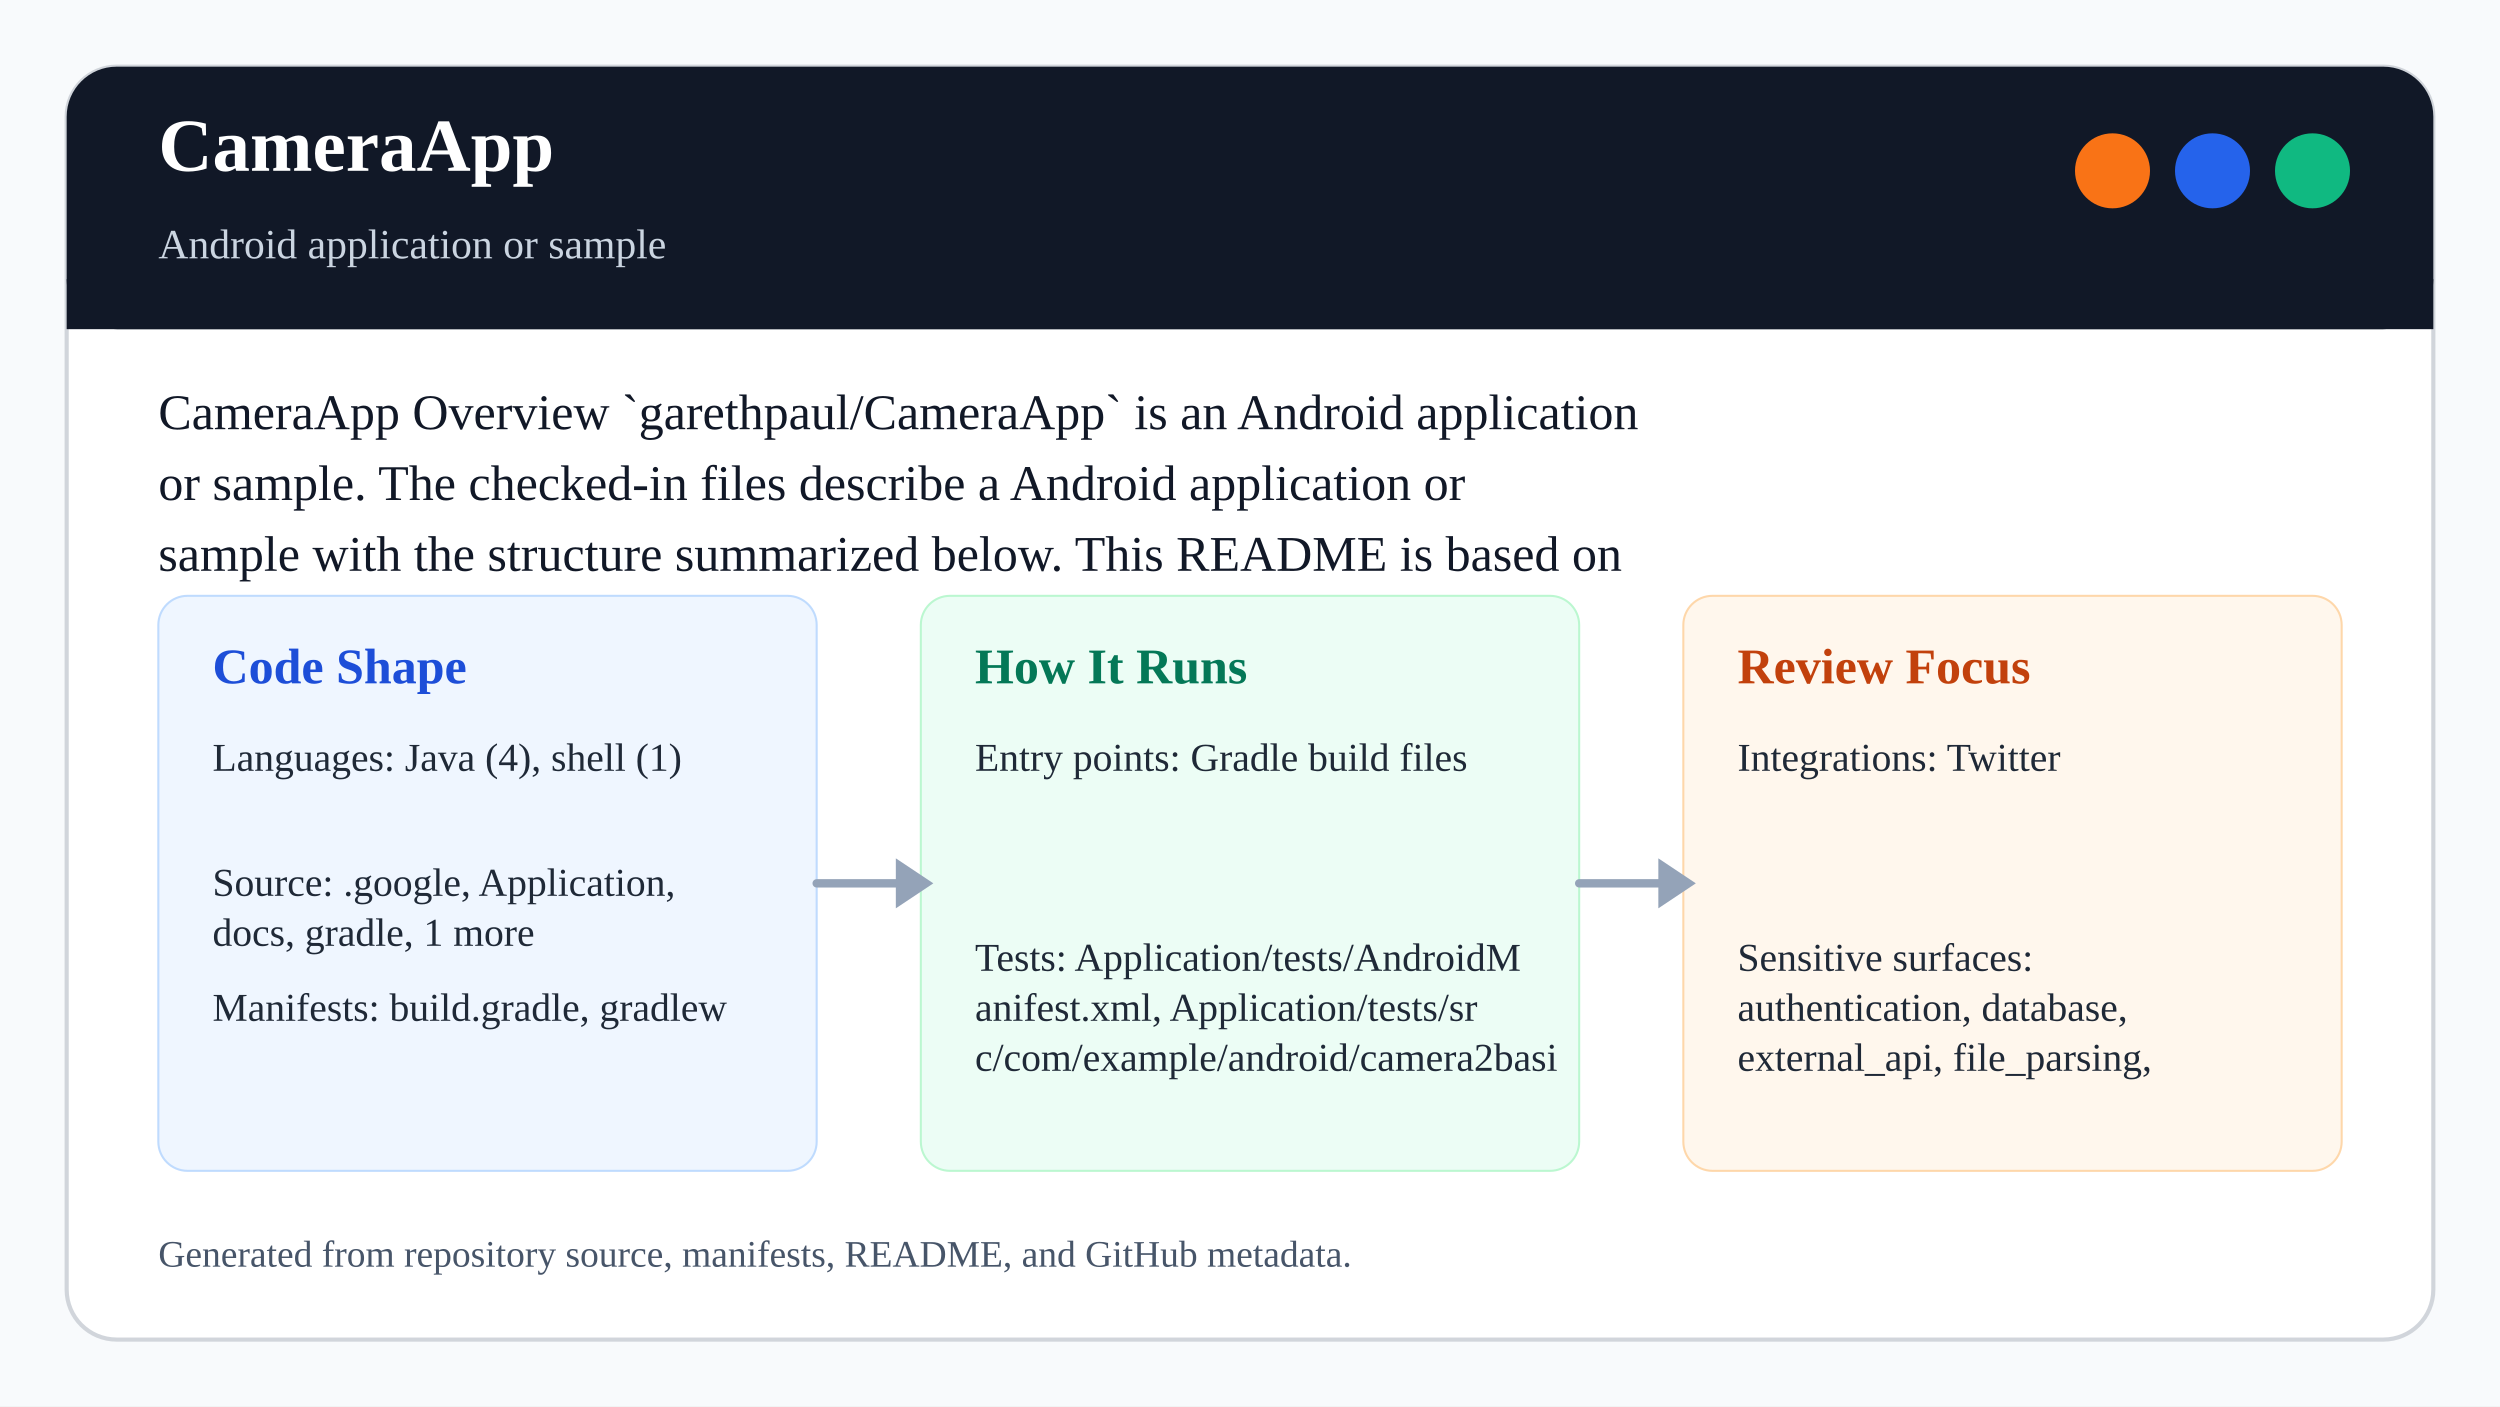
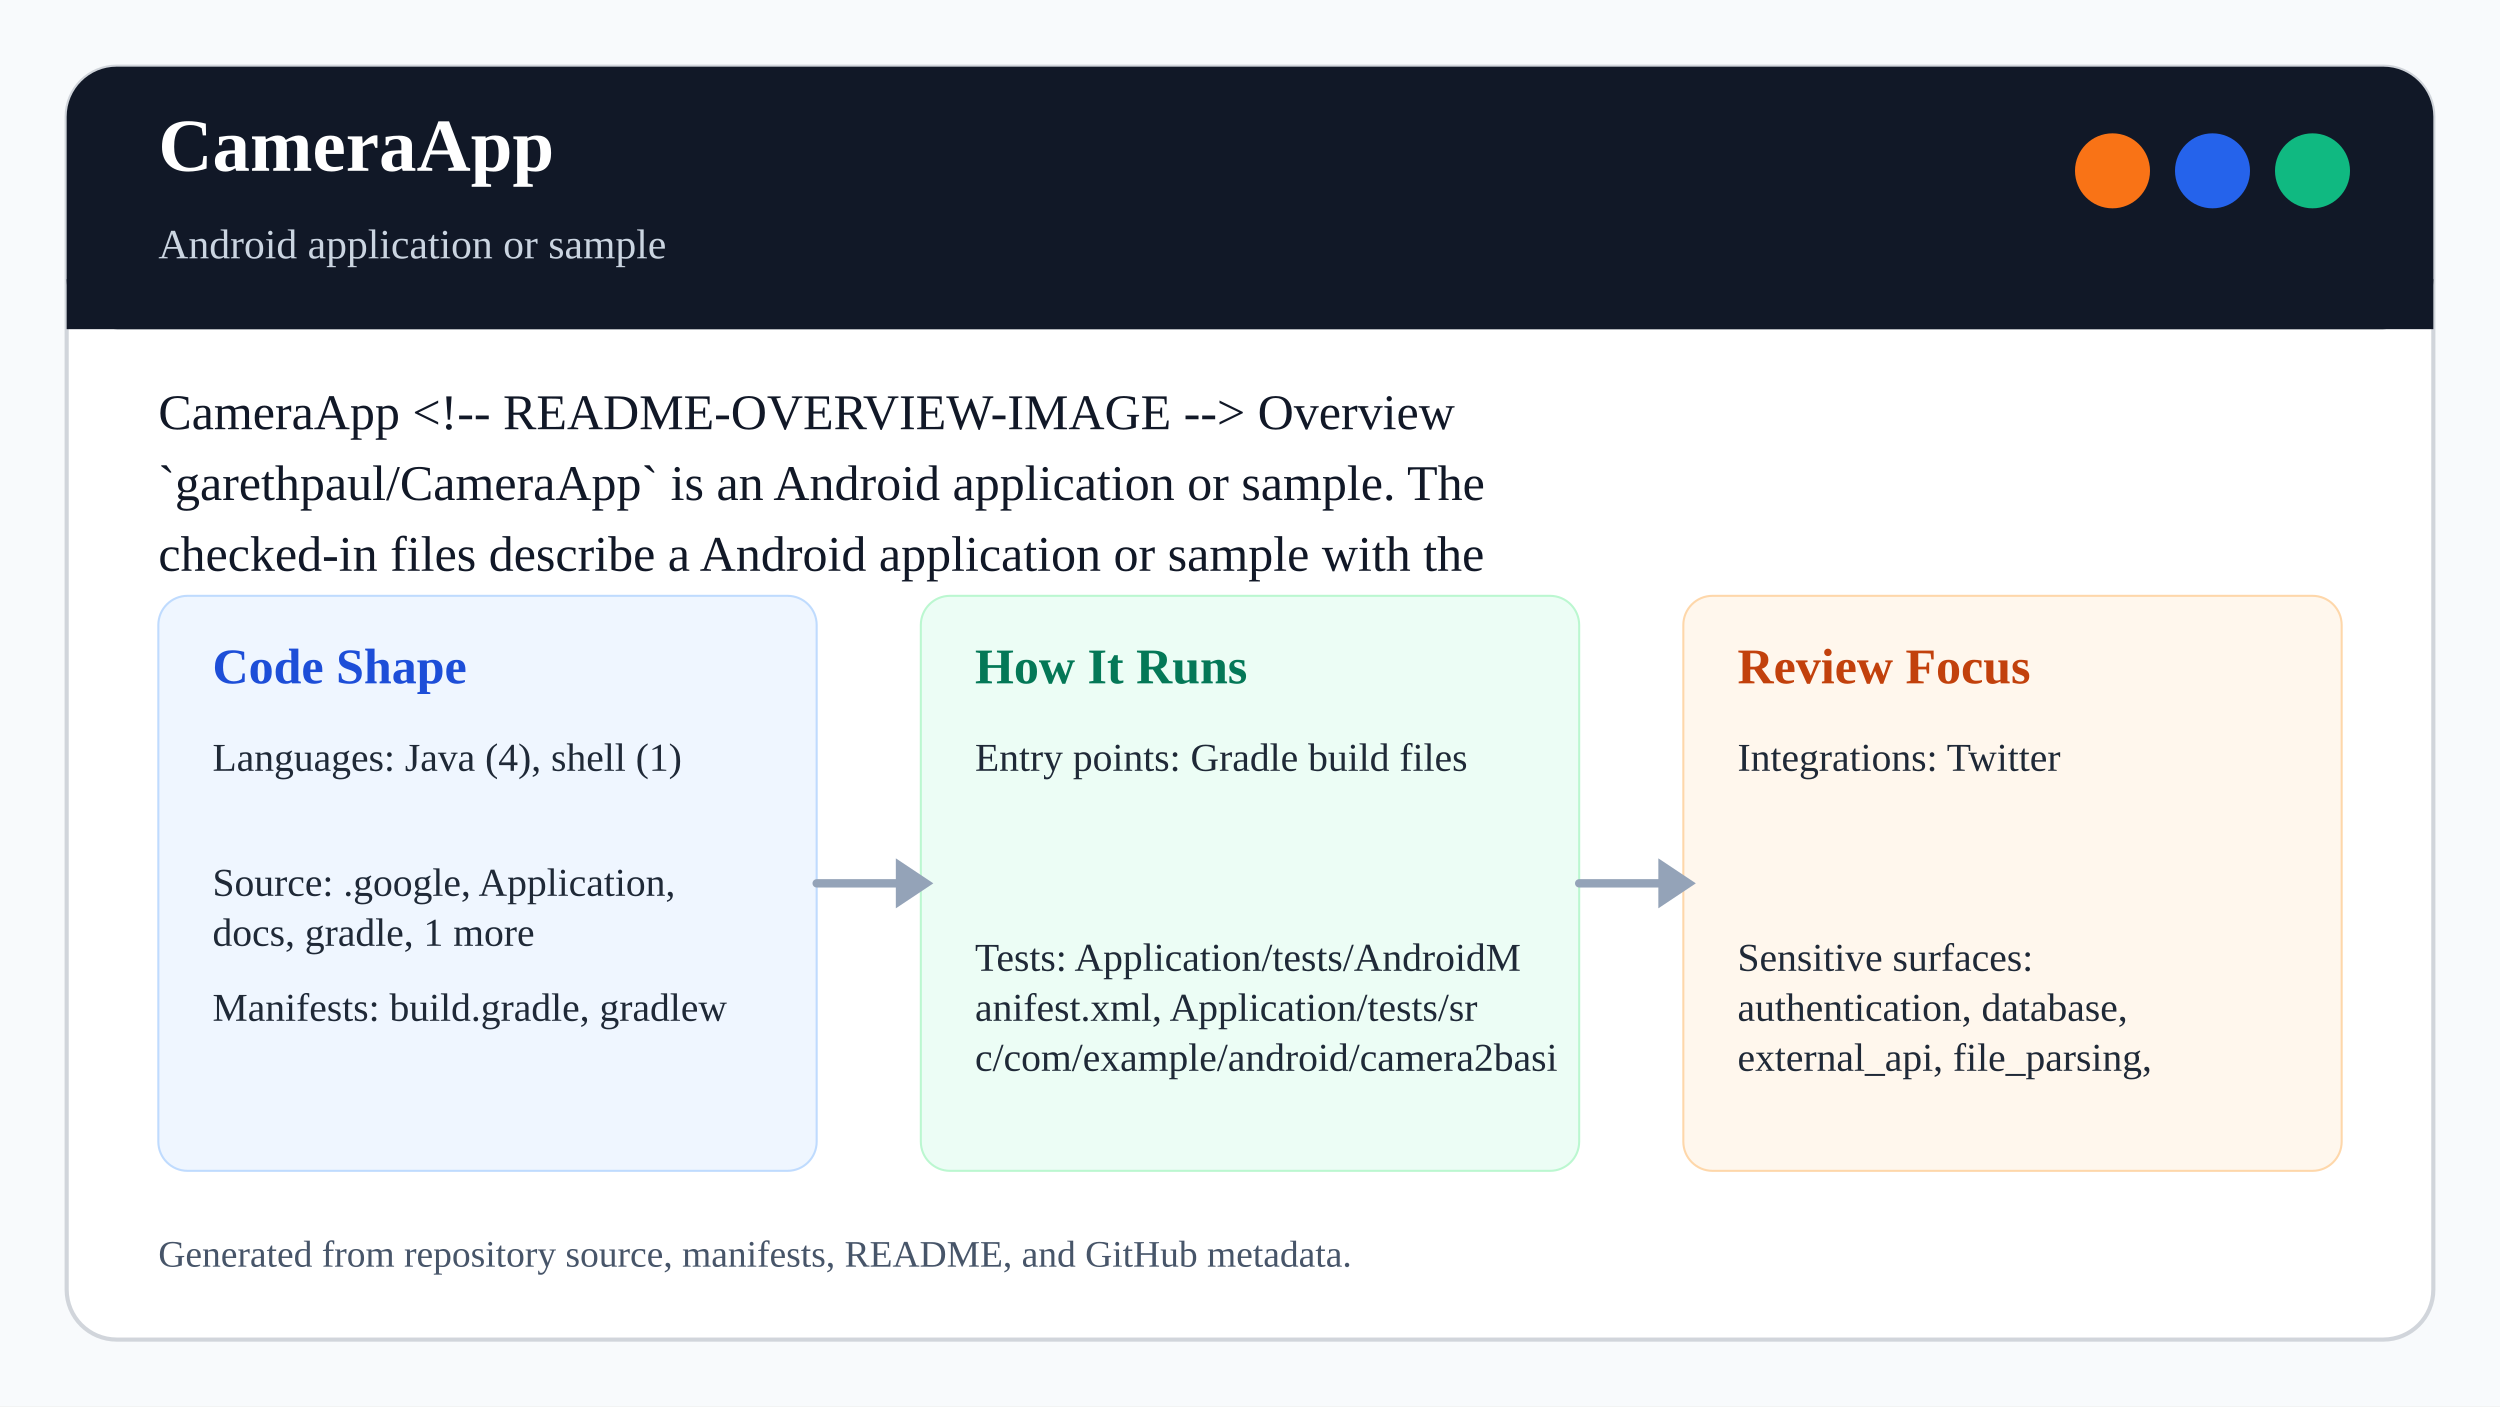
<svg xmlns="http://www.w3.org/2000/svg" width="1200" height="675" viewBox="0 0 1200 675" role="img" aria-labelledby="title desc">
  <rect width="1200" height="675" fill="#f8fafc" />
  <rect x="32" y="32" width="1136" height="611" rx="24" fill="#ffffff" stroke="#d1d5db" stroke-width="2" />
  <rect x="32" y="32" width="1136" height="126" rx="24" fill="#111827" />
  <path d="M32 134h1136v24H32z" fill="#111827" />
  <circle cx="1062" cy="82" r="18" fill="#2563eb" />
  <circle cx="1110" cy="82" r="18" fill="#10b981" />
  <circle cx="1014" cy="82" r="18" fill="#f97316" />
  <text x="76" y="82" font-size="36" fill="#ffffff" font-weight="700">CameraApp</text>
  <text x="76" y="124" font-size="20" fill="#cbd5e1">Android application or sample</text>
-   <text x="76" y="206" font-size="24" fill="#111827">CameraApp Overview `garethpaul/CameraApp` is an Android application</text>
-   <text x="76" y="240" font-size="24" fill="#111827">or sample. The checked-in files describe a Android application or</text>
-   <text x="76" y="274" font-size="24" fill="#111827">sample with the structure summarized below. This README is based on</text>
+   <text x="76" y="206" font-size="24" fill="#111827">CameraApp &lt;!-- README-OVERVIEW-IMAGE --&gt; Overview</text>
+   <text x="76" y="240" font-size="24" fill="#111827">`garethpaul/CameraApp` is an Android application or sample. The</text>
+   <text x="76" y="274" font-size="24" fill="#111827">checked-in files describe a Android application or sample with the</text>
  <rect x="76" y="286" width="316" height="276" rx="14" fill="#eff6ff" stroke="#bfdbfe" />
  <text x="102" y="328" font-size="24" font-weight="700" fill="#1d4ed8">Code Shape</text>
  <text x="102" y="370" font-size="19" fill="#1f2937">Languages: Java (4), shell (1)</text>
  <text x="102" y="430" font-size="19" fill="#1f2937">Source: .google, Application,</text>
  <text x="102" y="454" font-size="19" fill="#1f2937">docs, gradle, 1 more</text>
  <text x="102" y="490" font-size="19" fill="#1f2937">Manifests: build.gradle, gradlew</text>
  <rect x="442" y="286" width="316" height="276" rx="14" fill="#ecfdf5" stroke="#bbf7d0" />
  <text x="468" y="328" font-size="24" font-weight="700" fill="#047857">How It Runs</text>
  <text x="468" y="370" font-size="19" fill="#1f2937">Entry points: Gradle build files</text>
  <text x="468" y="466" font-size="19" fill="#1f2937">Tests: Application/tests/AndroidM</text>
  <text x="468" y="490" font-size="19" fill="#1f2937">anifest.xml, Application/tests/sr</text>
  <text x="468" y="514" font-size="19" fill="#1f2937">c/com/example/android/camera2basi</text>
  <rect x="808" y="286" width="316" height="276" rx="14" fill="#fff7ed" stroke="#fed7aa" />
  <text x="834" y="328" font-size="24" font-weight="700" fill="#c2410c">Review Focus</text>
  <text x="834" y="370" font-size="19" fill="#1f2937">Integrations: Twitter</text>
  <text x="834" y="466" font-size="19" fill="#1f2937">Sensitive surfaces:</text>
  <text x="834" y="490" font-size="19" fill="#1f2937">authentication, database,</text>
  <text x="834" y="514" font-size="19" fill="#1f2937">external_api, file_parsing,</text>
  <path d="M392 424h50" stroke="#94a3b8" stroke-width="4" stroke-linecap="round" />
  <path d="M430 412l18 12-18 12z" fill="#94a3b8" />
  <path d="M758 424h50" stroke="#94a3b8" stroke-width="4" stroke-linecap="round" />
  <path d="M796 412l18 12-18 12z" fill="#94a3b8" />
  <text x="76" y="608" font-size="18" fill="#475569">Generated from repository source, manifests, README, and GitHub metadata.</text>
</svg>
